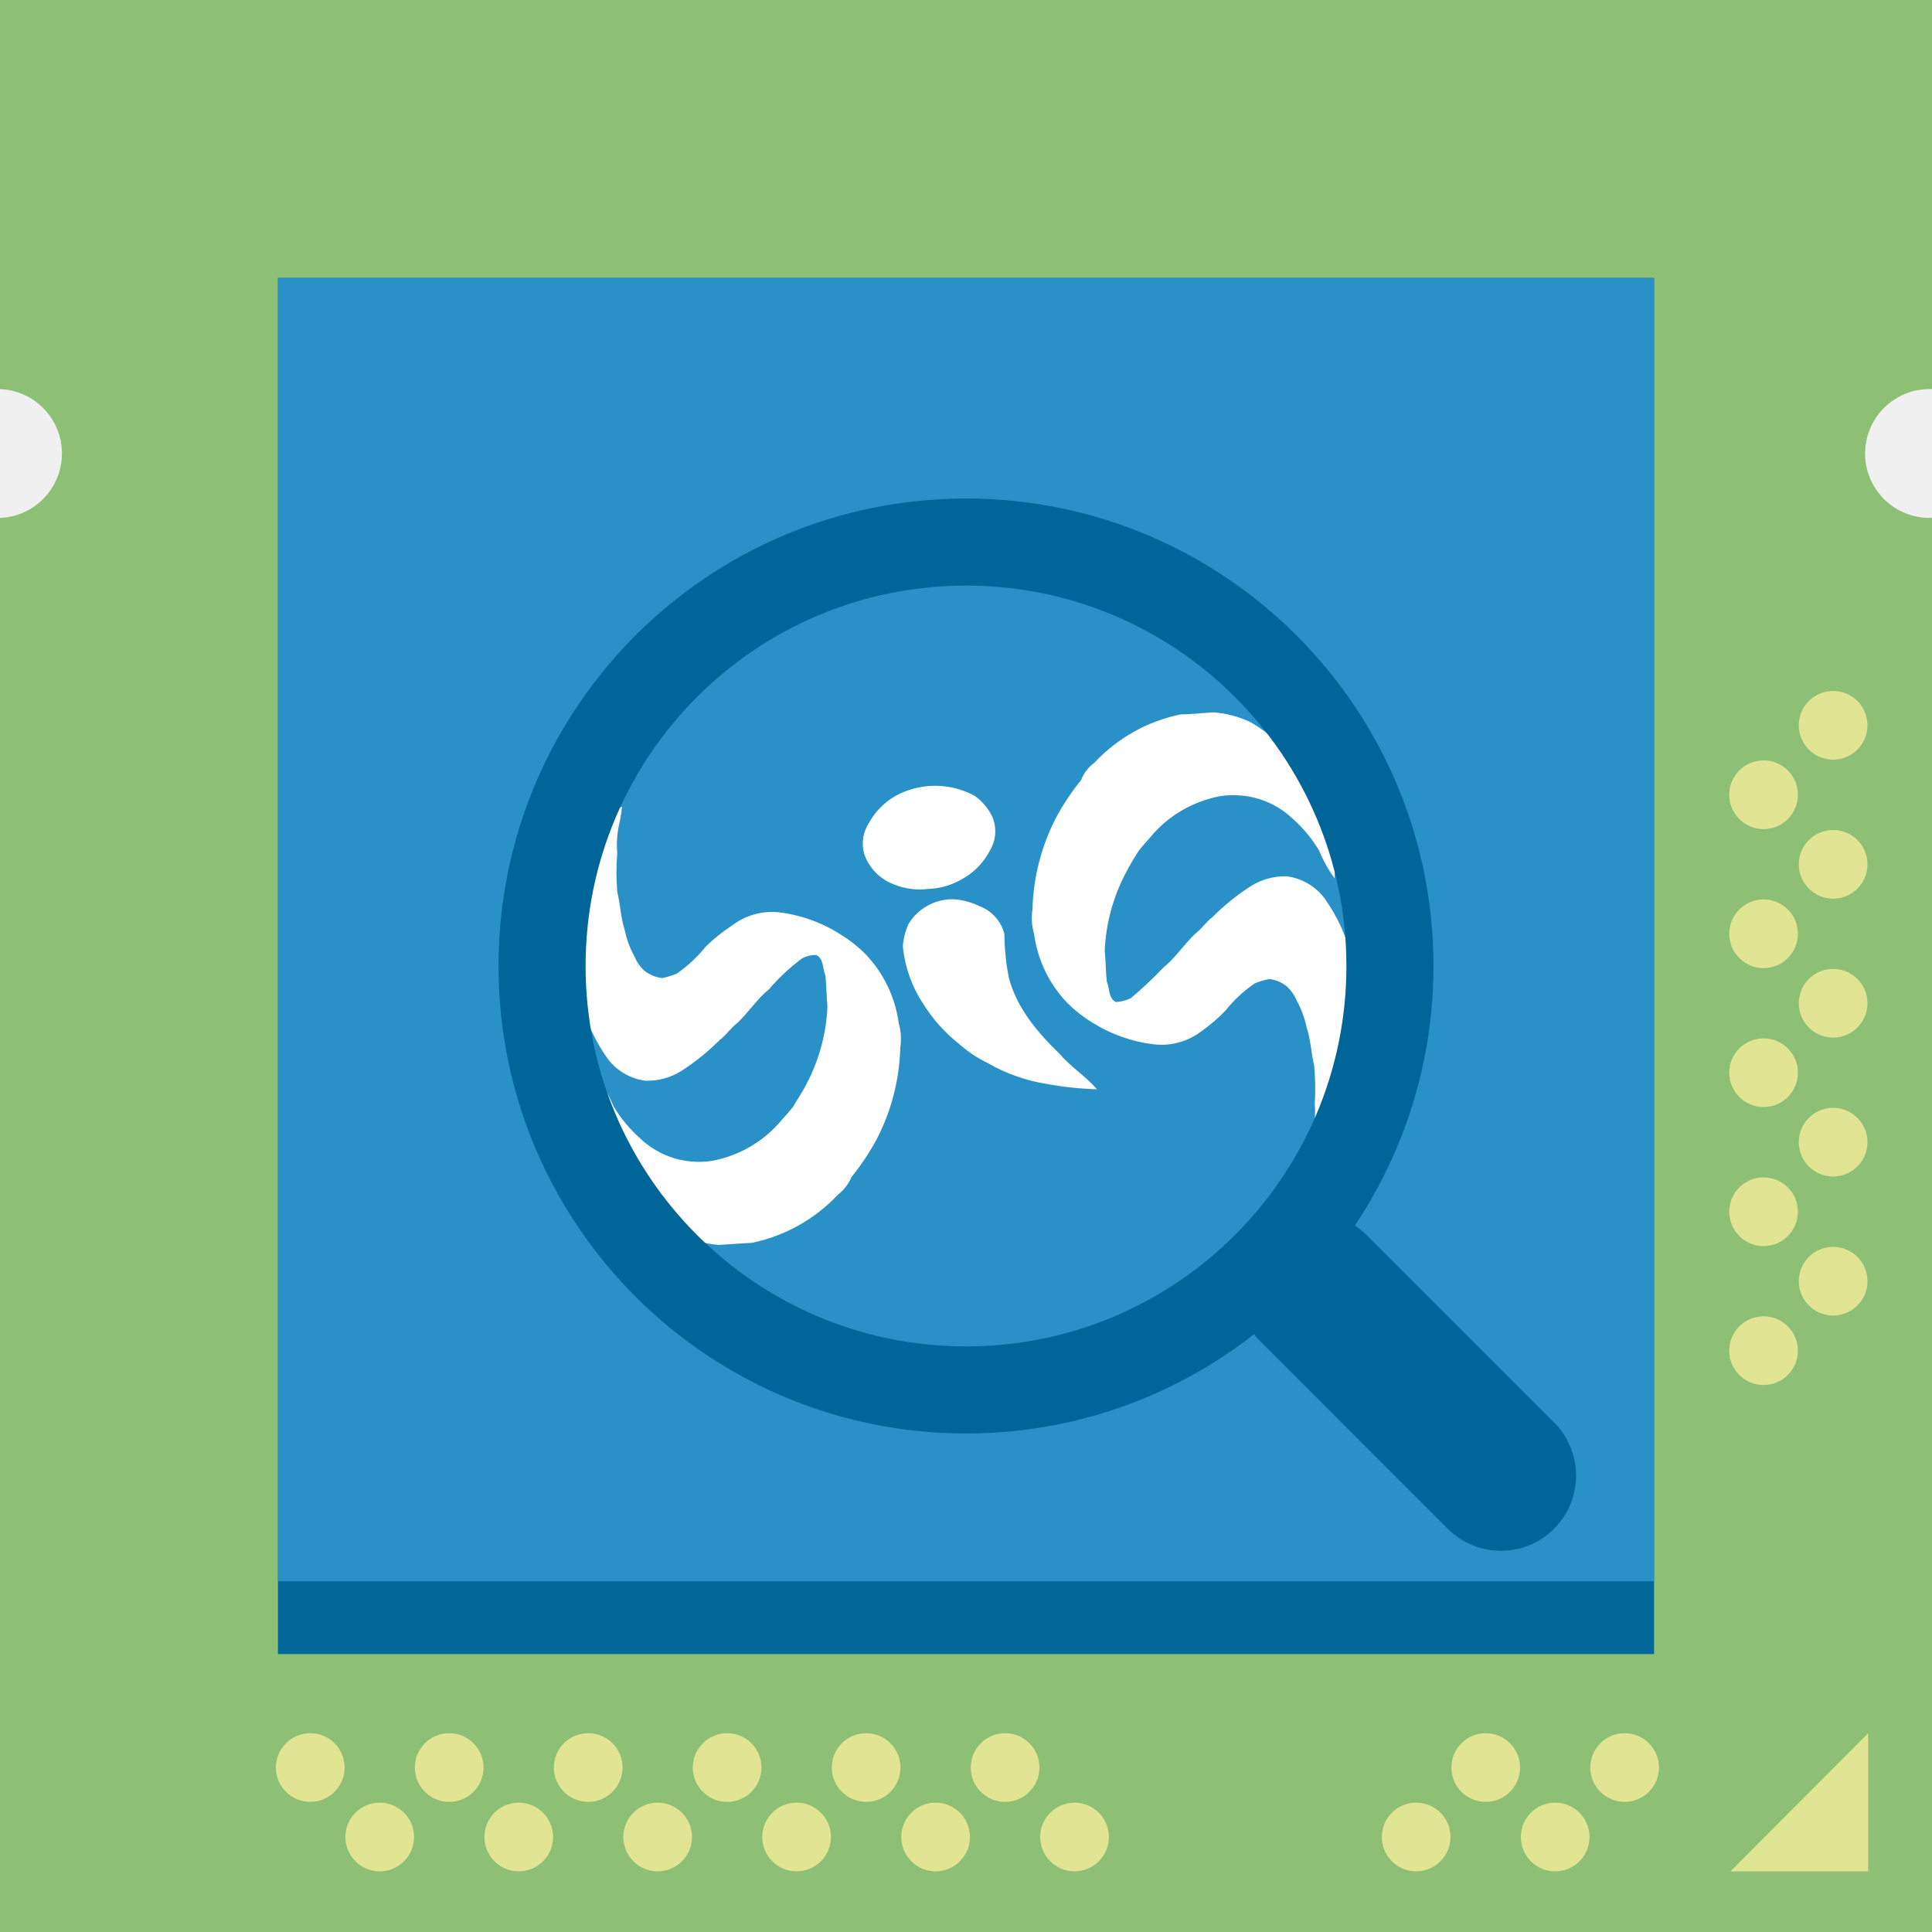
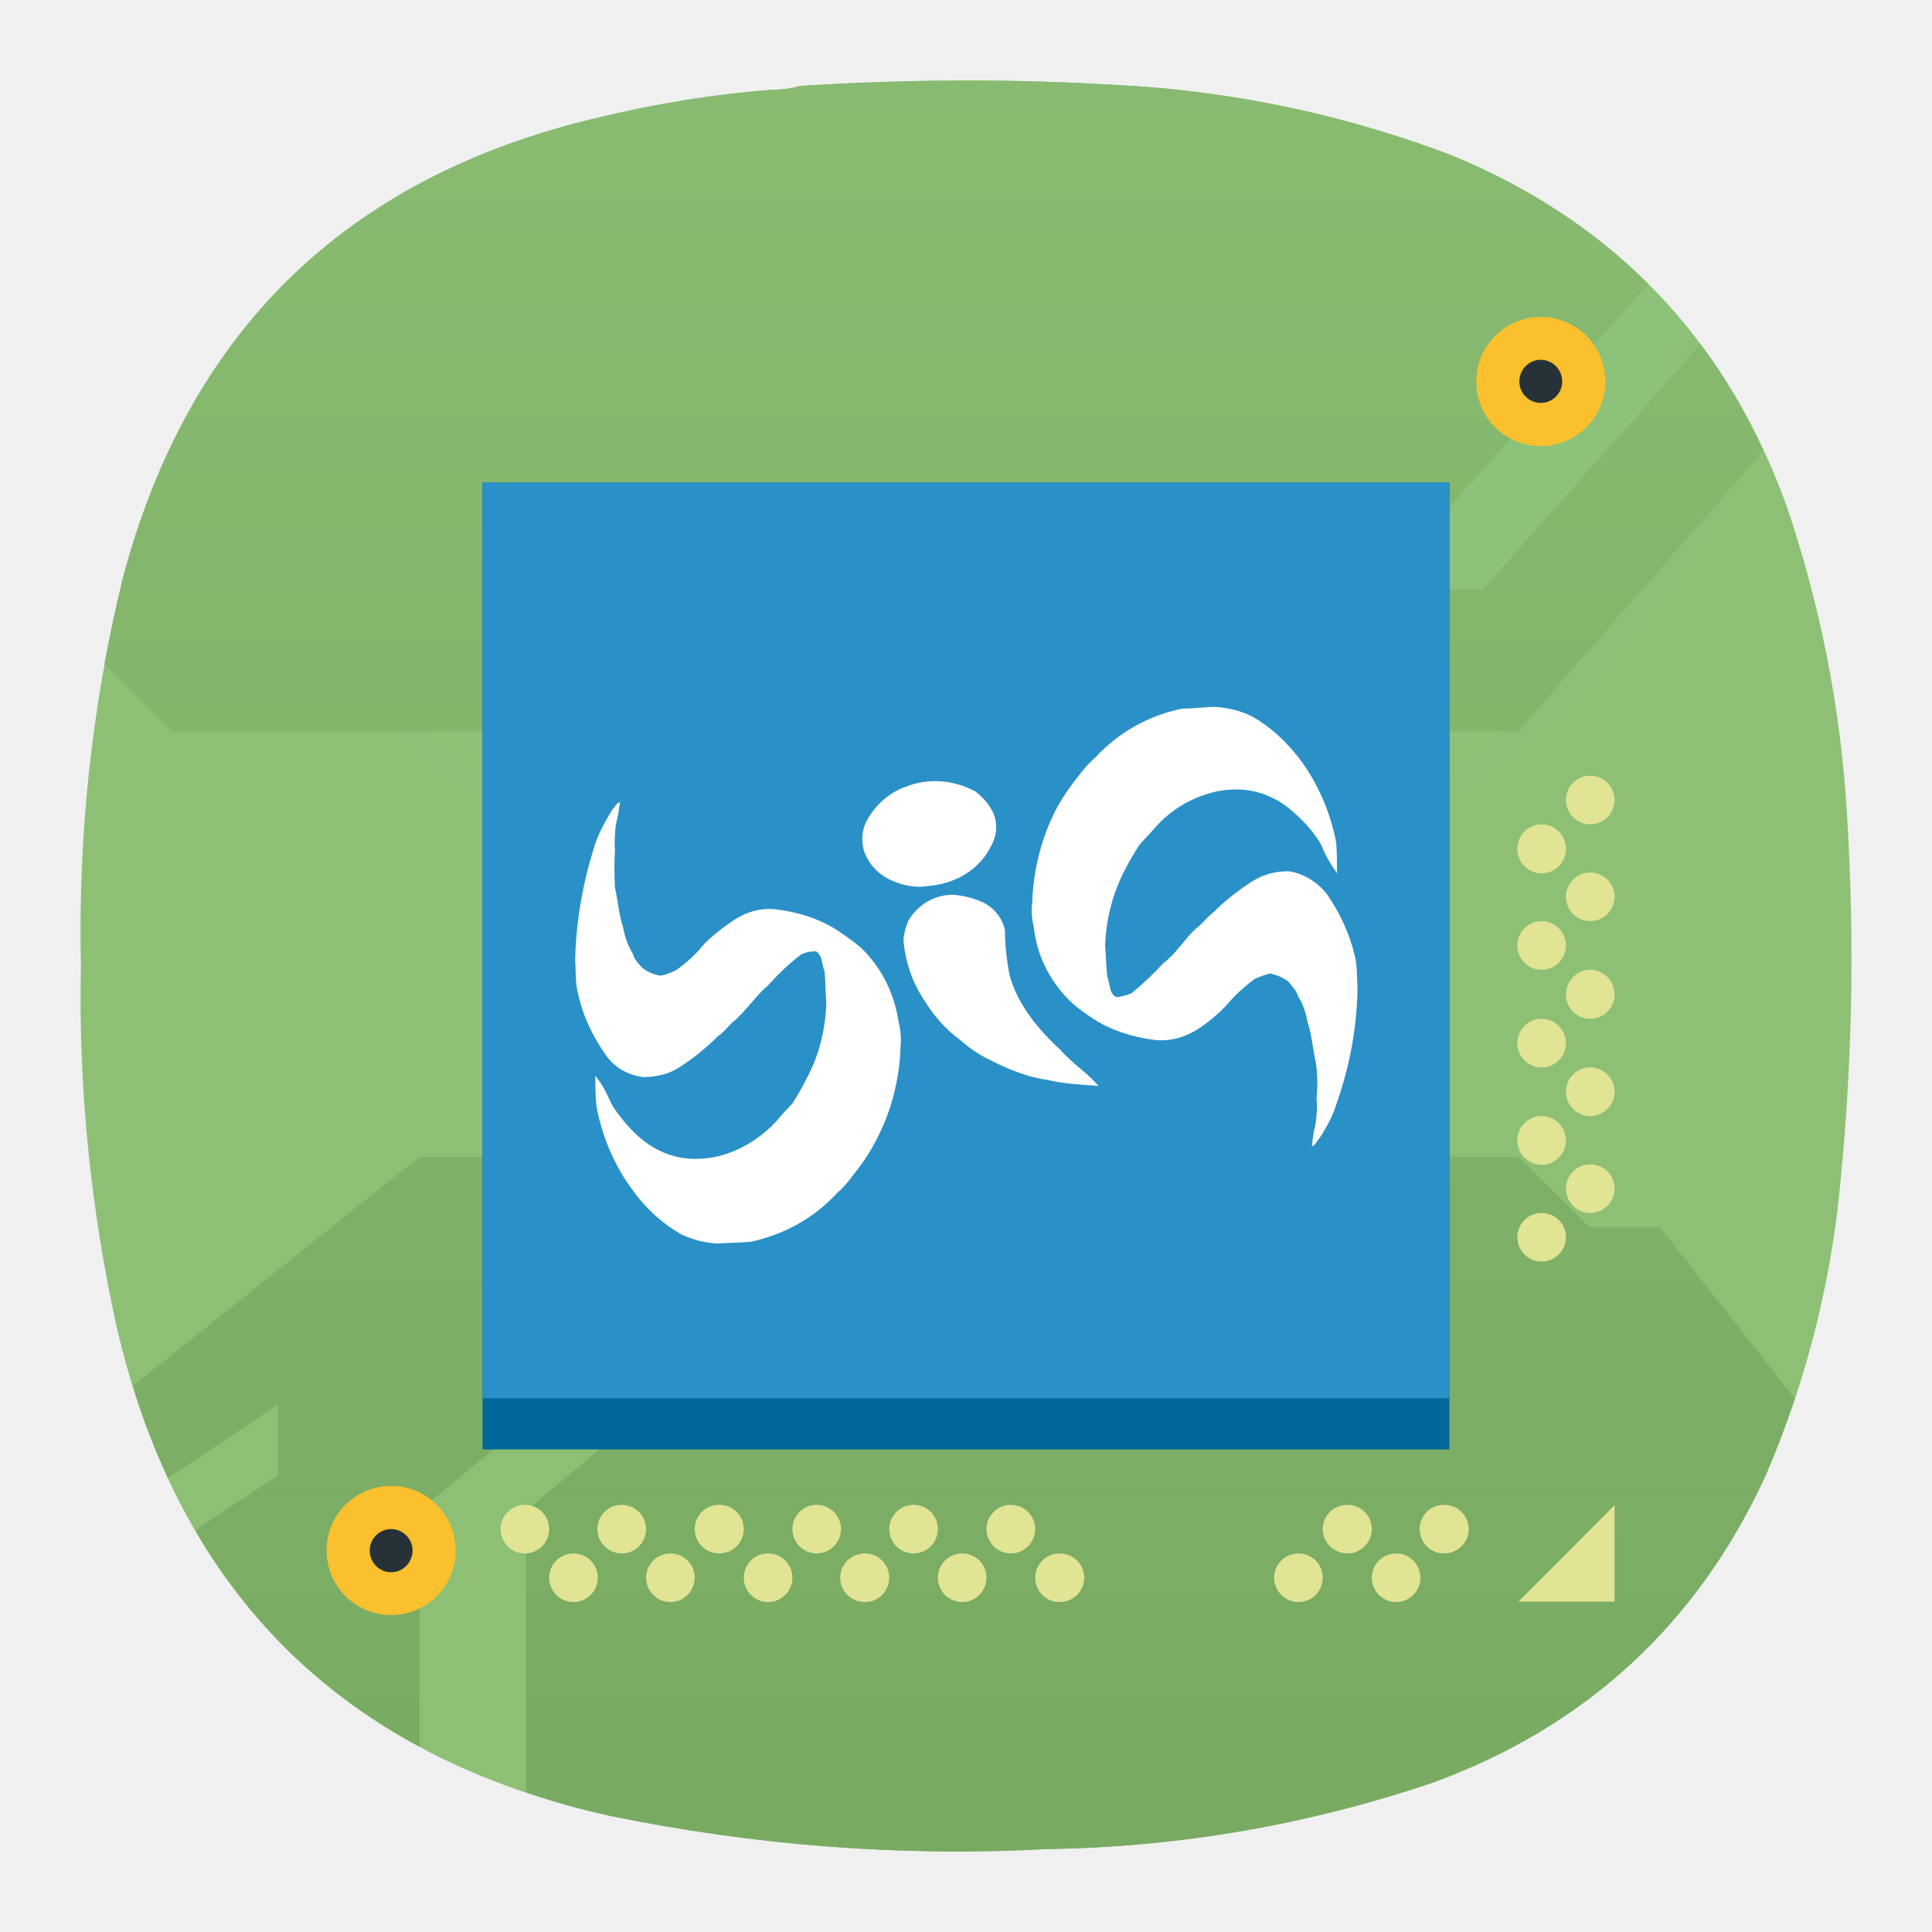
- <svg xmlns="http://www.w3.org/2000/svg" id="Layer_4" data-name="Layer 4" viewBox="0 0 199.7 199.7">
-   <defs>
-     <style>.cls-1{fill:#8dc075;}.cls-2{fill:#016899;}.cls-3{fill:#2a90c8;}.cls-4{fill:#fff;}.cls-5{fill:none;stroke:#069;stroke-miterlimit:10;stroke-width:9px;}.cls-6{fill:#e1e493;}.cls-7{fill:#069;}</style>
+ <svg xmlns="http://www.w3.org/2000/svg" xmlns:xlink="http://www.w3.org/1999/xlink" height="24" width="24" version="1.1" id="svg691" xml:space="preserve">
+   <defs id="defs695">
+     <radialGradient id="paint0_radial_1_5" cx="0" cy="0" r="1" gradientUnits="userSpaceOnUse" gradientTransform="matrix(0,11,-11,0,11.99999,1.000015)">
+       <stop stop-color="#8ACB8D" id="stop6" />
+       <stop offset="1" stop-color="#4CAF50" id="stop8" style="stop-color:#8dc075;stop-opacity:1;" />
+     </radialGradient>
+     <radialGradient id="paint0_radial_1_5-3" cx="0" cy="0" r="1" gradientUnits="userSpaceOnUse" gradientTransform="matrix(0,11,-11,0,11.99999,1.000015)">
+       <stop stop-color="#8ACB8D" id="stop6-5" />
+       <stop offset="1" stop-color="#4CAF50" id="stop8-6" style="stop-color:#8dc075;stop-opacity:1;" />
+     </radialGradient>
+     <radialGradient fx="0" fy="0" cx="0" cy="0" r="1" gradientUnits="userSpaceOnUse" gradientTransform="matrix(0,8.25,-8.25,0,8.999991,0.750011)" spreadMethod="pad" id="radialGradient8603">
+       <stop style="stop-opacity:1;stop-color:#8acb8d" offset="0" id="stop8599" />
+       <stop style="stop-opacity:1;stop-color:#8dc075" offset="1" id="stop8601" />
+     </radialGradient>
+     <linearGradient x1="11.182" y1="-5.212" x2="11.182" y2="44.81" gradientUnits="userSpaceOnUse" gradientTransform="scale(0.75)" spreadMethod="pad" id="linearGradient8621">
+       <stop style="stop-opacity:1;stop-color:#8dc075" offset="0" id="stop8617" />
+       <stop style="stop-opacity:1;stop-color:#699953" offset="1" id="stop8619" />
+     </linearGradient>
+     <radialGradient fx="0" fy="0" cx="0" cy="0" r="1" gradientUnits="userSpaceOnUse" gradientTransform="matrix(0,8.25,-8.25,0,8.999991,0.750011)" spreadMethod="pad" id="radialGradient8603-4">
+       <stop style="stop-opacity:1;stop-color:#8acb8d" offset="0" id="stop8599-7" />
+       <stop style="stop-opacity:1;stop-color:#8dc075" offset="1" id="stop8601-6" />
+     </radialGradient>
+     <linearGradient xlink:href="#linearGradient8621" id="linearGradient9089" gradientUnits="userSpaceOnUse" gradientTransform="scale(0.75)" x1="11.182" y1="-5.212" x2="11.182" y2="44.81" spreadMethod="pad" />
  </defs>
-   <path class="cls-1" d="M200,40.27V.05H.3V40.27a6.66,6.66,0,0,1,0,13.31V199.75H200V53.58a6.66,6.66,0,1,1,0-13.31Z" transform="translate(-0.3 -0.05)" />
-   <rect class="cls-2" x="28.73" y="28.73" width="142.24" height="142.24" />
-   <rect class="cls-3" x="28.73" y="28.73" width="142.24" height="134.72" />
-   <path id="path10" class="cls-4" d="M94,81.8a8.55,8.55,0,0,1,7.06.52,5.59,5.59,0,0,1,1.82,2.18,3.83,3.83,0,0,1-.21,3.38,7.15,7.15,0,0,1-3.17,3.17,7.23,7.23,0,0,1-3.22.88,7,7,0,0,1-3.59-.47,5.13,5.13,0,0,1-3.07-3.17,3.93,3.93,0,0,1,.52-3.22A7.22,7.22,0,0,1,94,81.8Z" transform="translate(-0.3 -0.05)" />
-   <path id="path12" class="cls-4" d="M94.2,95.57A5.32,5.32,0,0,1,98.82,93a7.11,7.11,0,0,1,2.76.73,4.16,4.16,0,0,1,2.54,2.86,23.71,23.71,0,0,0,.47,4.57c.83,3.12,3,5.66,5.25,7.84,1.14,1.35,2.7,2.29,3.84,3.64a34.13,34.13,0,0,1-5.24-.56,17.72,17.72,0,0,1-6-2.12,13.28,13.28,0,0,1-3-2,16.25,16.25,0,0,1-3.69-4.11,13.18,13.18,0,0,1-2.13-6A6.89,6.89,0,0,1,94.2,95.57Z" transform="translate(-0.3 -0.05)" />
-   <path id="path6" class="cls-4" d="M113.42,78.89a16.78,16.78,0,0,1,8.94-5c1.15,0,2.29-.16,3.38-.21a10.85,10.85,0,0,1,3.79,1A15.73,15.73,0,0,1,134.36,79a20.52,20.52,0,0,1,3.8,8.63,23.1,23.1,0,0,1,.1,3.22,13.3,13.3,0,0,1-1.6-2.86,13.79,13.79,0,0,0-2.75-3.32A8.78,8.78,0,0,0,128,82.25a7.73,7.73,0,0,0-2.5.31,12.26,12.26,0,0,0-5.92,3.59c-.52.63-1.09,1.2-1.56,1.82a25.73,25.73,0,0,0-1.4,2.4,19,19,0,0,0-2.13,7.9c.1,1.09.1,2.13.21,3.22.31.73.15,1.71.93,2.13a3.68,3.68,0,0,0,1.56-.4,38.81,38.81,0,0,0,3.32-3.12c1.25-1,2.14-2.4,3.33-3.53.68-.52,1.09-1.2,1.77-1.71a23.8,23.8,0,0,1,4-3.23,6.66,6.66,0,0,1,3.69-1A5.82,5.82,0,0,1,137.28,93a18.1,18.1,0,0,1,2.79,6.24c.26,1.14.16,2.34.32,3.53a40.48,40.48,0,0,1-2.08,11.64,16.6,16.6,0,0,1-1.82,3.74c-.26.31-.42.73-.8.83a18.54,18.54,0,0,1,.4-2.29,10.29,10.29,0,0,0,.11-2.54,26.05,26.05,0,0,0-.06-3.95c-.31-1.3-.36-2.7-.79-4a10.28,10.28,0,0,0-1-2.7,4.33,4.33,0,0,0-1-1.46,3.48,3.48,0,0,0-1.87-.79,7.31,7.31,0,0,0-1.51.46,14,14,0,0,0-3,2.8,17.25,17.25,0,0,1-2.55,2.18A6.78,6.78,0,0,1,119.6,108a15.39,15.39,0,0,1-6.44-2.28,13.89,13.89,0,0,1-2.54-2,12.79,12.79,0,0,1-3.44-7.17,5.69,5.69,0,0,1-.16-2.49,21.84,21.84,0,0,1,2.45-9.51,25.05,25.05,0,0,1,2.59-3.89A3.91,3.91,0,0,1,113.42,78.89Z" transform="translate(-0.3 -0.05)" />
-   <path id="path3742" class="cls-4" d="M86.93,123.52a16.91,16.91,0,0,1-8.94,5c-1.14.05-2.29.15-3.38.21a10.91,10.91,0,0,1-3.79-1A15.7,15.7,0,0,1,66,123.36a20.48,20.48,0,0,1-3.8-8.62,23.1,23.1,0,0,1-.1-3.22,13.1,13.1,0,0,1,1.6,2.85,13.88,13.88,0,0,0,2.75,3.33,8.78,8.78,0,0,0,5.87,2.44,8.06,8.06,0,0,0,2.5-.31,12.2,12.2,0,0,0,5.92-3.6c.52-.62,1.09-1.19,1.56-1.81.46-.83,1-1.56,1.4-2.4a18.91,18.91,0,0,0,2.13-7.9c-.1-1.09-.1-2.13-.21-3.22-.31-.73-.15-1.71-.93-2.13a2.68,2.68,0,0,0-1.56.4,20.94,20.94,0,0,0-3.33,3.12c-1.24,1-2.12,2.4-3.32,3.53-.68.52-1.09,1.2-1.77,1.71a23.8,23.8,0,0,1-4,3.23,6.69,6.69,0,0,1-3.69,1,5.82,5.82,0,0,1-3.95-2.33,17.94,17.94,0,0,1-2.8-6.24c-.26-1.14-.15-2.34-.31-3.53A40.48,40.48,0,0,1,62,88a16.6,16.6,0,0,1,1.82-3.74c.26-.31.4-.73.78-.83a17.44,17.44,0,0,1-.4,2.28,10.38,10.38,0,0,0-.1,2.55,24.81,24.81,0,0,0,0,3.95c.31,1.3.36,2.7.78,4a9.63,9.63,0,0,0,1,2.7,4.17,4.17,0,0,0,1,1.46,3.7,3.7,0,0,0,1.87.78,7.78,7.78,0,0,0,1.51-.47,14.08,14.08,0,0,0,3-2.8A17.79,17.79,0,0,1,76,95.69a6.8,6.8,0,0,1,4.73-1.35,15.22,15.22,0,0,1,6.44,2.29,13.82,13.82,0,0,1,2.55,2,12.8,12.8,0,0,1,3.48,7.19,5.84,5.84,0,0,1,.16,2.49,21.8,21.8,0,0,1-2.45,9.51,25.2,25.2,0,0,1-2.6,3.9A4.41,4.41,0,0,1,86.93,123.52Z" transform="translate(-0.3 -0.05)" />
-   <circle class="cls-5" cx="99.85" cy="99.85" r="43.82" />
-   <circle class="cls-6" cx="32.07" cy="182.7" r="3.55" />
-   <circle class="cls-6" cx="46.43" cy="182.7" r="3.55" />
-   <circle class="cls-6" cx="39.25" cy="189.88" r="3.55" />
-   <circle class="cls-6" cx="53.62" cy="189.88" r="3.55" />
-   <circle class="cls-6" cx="60.8" cy="182.7" r="3.55" />
-   <circle class="cls-6" cx="75.16" cy="182.7" r="3.55" />
-   <circle class="cls-6" cx="67.98" cy="189.88" r="3.55" />
-   <circle class="cls-6" cx="82.34" cy="189.88" r="3.55" />
-   <circle class="cls-6" cx="89.53" cy="182.7" r="3.55" />
-   <circle class="cls-6" cx="103.89" cy="182.7" r="3.55" />
-   <circle class="cls-6" cx="96.71" cy="189.88" r="3.55" />
-   <circle class="cls-6" cx="182.29" cy="139.61" r="3.55" />
-   <circle class="cls-6" cx="182.29" cy="125.25" r="3.55" />
-   <circle class="cls-6" cx="189.48" cy="132.43" r="3.55" />
-   <circle class="cls-6" cx="189.48" cy="118.06" r="3.55" />
-   <circle class="cls-6" cx="182.29" cy="110.88" r="3.55" />
-   <circle class="cls-6" cx="182.29" cy="96.52" r="3.55" />
-   <circle class="cls-6" cx="189.48" cy="103.7" r="3.55" />
-   <circle class="cls-6" cx="189.48" cy="89.34" r="3.55" />
-   <circle class="cls-6" cx="182.29" cy="82.15" r="3.55" />
-   <circle class="cls-6" cx="189.48" cy="74.97" r="3.55" />
-   <circle class="cls-6" cx="146.38" cy="189.88" r="3.55" />
-   <circle class="cls-6" cx="153.57" cy="182.7" r="3.55" />
-   <circle class="cls-6" cx="167.93" cy="182.7" r="3.55" />
-   <circle class="cls-6" cx="160.75" cy="189.88" r="3.55" />
-   <circle class="cls-6" cx="111.07" cy="189.88" r="3.55" />
-   <polygon class="cls-6" points="193.1 179.16 178.87 193.43 193.1 193.43 193.1 179.16" />
-   <rect class="cls-7" x="124.29" y="135.12" width="42.93" height="15.54" rx="7.77" transform="translate(143.43 -61.26) rotate(45)" />
+   <linearGradient id="e" gradientUnits="userSpaceOnUse" x1="392.571" x2="406.571" xlink:href="#a" y1="539.798" y2="553.798" gradientTransform="translate(-349.5554,-533.6764)" />
+   <linearGradient id="h" gradientUnits="userSpaceOnUse" x1="391.571" x2="397.571" xlink:href="#b" y1="537.798" y2="543.798" gradientTransform="translate(-349.5554,-533.6764)" />
+   <linearGradient id="d" gradientUnits="userSpaceOnUse" x1="378.571" x2="378.571" y1="553.798" y2="525.798" gradientTransform="translate(-349.5554,-533.6764)">
+     <stop offset="0" stop-color="#63984b" id="stop641" />
+     <stop offset="1" stop-color="#8fc278" id="stop643" />
+   </linearGradient>
+   <linearGradient id="f" gradientUnits="userSpaceOnUse" x1="402.571" x2="402.571" y1="549.798" y2="529.798" gradientTransform="translate(-349.5554,-533.6764)">
+     <stop offset="0" stop-color="#197cf1" id="stop646" />
+     <stop offset="1" stop-color="#20bcfa" id="stop648" />
+   </linearGradient>
+   <linearGradient id="a" gradientUnits="userSpaceOnUse" x1="402.571" x2="406.571" xlink:href="#b" y1="529.798" y2="533.798">
+     <stop offset="0" id="stop651" />
+     <stop offset="1" stop-opacity="0" id="stop653" />
+   </linearGradient>
+   <linearGradient id="c" gradientUnits="userSpaceOnUse" x1="-50" x2="-22.15">
+     <stop offset="0" stop-color="#7cbaf8" id="stop656" />
+     <stop offset="1" stop-color="#f4fcff" id="stop658" />
+   </linearGradient>
+   <linearGradient id="g" gradientUnits="userSpaceOnUse" x1="18" x2="18" xlink:href="#c" y1="24" y2="8" gradientTransform="translate(27.01561,-9.878377)" />
+   <linearGradient id="i" gradientUnits="userSpaceOnUse" x1="399.571" x2="399.571" xlink:href="#c" y1="547.798" y2="531.798" gradientTransform="translate(-349.5554,-533.6764)" />
+   <linearGradient id="j" gradientUnits="userSpaceOnUse" x1="398.571" x2="398.571" xlink:href="#c" y1="547.798" y2="531.798" gradientTransform="translate(-349.5554,-533.6764)" />
+   <linearGradient id="b" gradientUnits="userSpaceOnUse" x1="802.643" x2="816.643" y1="36.236" y2="50.236">
+     <stop offset="0" stop-color="#292c2f" id="stop664" />
+     <stop offset="1" stop-opacity="0" id="stop666" />
+   </linearGradient>
+   <g id="g9428" transform="translate(44.06575,9.231091)">
+     <g id="g8587-9" transform="matrix(1.333333,0,0,1.333333,-44.0662,-9.231021)">
+       <g id="g8589-3">
+         <g id="g8591-7">
+           <g id="g8597-4">
+             <path d="m 7.195,0.836 c 0.09,0 0.176,-0.012 0.258,-0.035 1.078,-0.071 2.156,-0.067 3.231,0.008 0.976,0.078 1.921,0.289 2.836,0.636 1.519,0.625 2.558,1.711 3.121,3.254 0.316,0.93 0.507,1.887 0.566,2.867 0.078,1.235 0.051,2.465 -0.086,3.696 -0.105,0.863 -0.328,1.691 -0.672,2.488 -0.637,1.383 -1.672,2.336 -3.101,2.859 C 12.191,17 11,17.207 9.773,17.227 8.398,17.301 7.035,17.195 5.684,16.918 3.203,16.367 1.668,14.852 1.09,12.375 0.844,11.262 0.73,10.133 0.754,8.992 0.727,7.781 0.855,6.582 1.141,5.402 1.75,3.09 3.219,1.656 5.547,1.102 6.09,0.969 6.641,0.879 7.195,0.836 Z" style="fill:url(#radialGradient8603-4);fill-rule:evenodd;stroke:none" id="path8605-5" />
+           </g>
+         </g>
+       </g>
+       <g id="g8607-2">
+         <g id="g8609-5">
+           <g id="g8615-4">
+             <path d="M 9.07,0.75 C 8.531,0.75 7.992,0.766 7.453,0.801 7.371,0.824 7.285,0.836 7.195,0.836 6.641,0.879 6.09,0.969 5.547,1.102 3.219,1.656 1.75,3.09 1.141,5.402 1.078,5.664 1.023,5.926 0.973,6.188 L 1.602,6.812 H 14.145 L 16.43,4.199 C 16.266,3.84 16.07,3.508 15.844,3.207 L 13.816,5.492 H 12.824 L 15.355,2.645 C 14.852,2.141 14.242,1.742 13.52,1.445 12.605,1.098 11.66,0.887 10.684,0.809 10.145,0.773 9.609,0.75 9.07,0.75 Z M 3.91,10.777 1.238,12.914 c 0.09,0.301 0.203,0.586 0.328,0.856 L 2.59,13.086 v 0.66 l -0.77,0.512 c 0.504,0.867 1.203,1.539 2.09,2.015 v -2.199 l 1.981,-1.648 h 0.992 l -1.981,1.648 v 2.625 c 0.25,0.086 0.508,0.16 0.782,0.219 1.351,0.277 2.714,0.383 4.089,0.309 1.227,-0.02 2.415,-0.227 3.575,-0.618 1.429,-0.523 2.464,-1.476 3.101,-2.859 0.102,-0.234 0.192,-0.477 0.274,-0.719 l -1.258,-1.597 h -0.656 l -0.664,-0.657 z" style="fill:url(#linearGradient9089);stroke:none" id="path8623-7" />
+           </g>
+         </g>
+       </g>
+       <path d="m 4.496,4.496 h 9.008 v 9.008 H 4.496 Z" style="fill:#016899;fill-opacity:1;fill-rule:nonzero;stroke:none" id="path8625-4" />
+       <path d="m 4.496,4.496 h 9.008 v 8.531 H 4.496 Z" style="fill:#2a90c8;fill-opacity:1;fill-rule:nonzero;stroke:none" id="path8627-4" />
+       <path d="M 8.445,7.328 C 8.652,7.246 8.891,7.266 9.09,7.375 9.16,7.43 9.215,7.492 9.254,7.574 9.297,7.672 9.289,7.781 9.234,7.883 9.172,8.008 9.07,8.109 8.945,8.172 8.852,8.219 8.754,8.246 8.652,8.254 8.543,8.273 8.426,8.254 8.328,8.211 8.199,8.164 8.09,8.055 8.047,7.918 8.02,7.809 8.035,7.711 8.09,7.621 8.172,7.484 8.301,7.375 8.445,7.328 Z" style="fill:#ffffff;fill-opacity:1;fill-rule:nonzero;stroke:none" id="path8629-3" />
+       <path d="m 8.465,8.574 c 0.09,-0.148 0.242,-0.238 0.414,-0.238 0.094,0.008 0.176,0.027 0.258,0.062 0.117,0.047 0.199,0.149 0.226,0.266 0,0.137 0.016,0.281 0.043,0.418 0.074,0.281 0.274,0.516 0.481,0.707 0.101,0.117 0.246,0.207 0.347,0.328 C 10.07,10.105 9.914,10.098 9.762,10.062 9.57,10.035 9.391,9.961 9.215,9.871 9.117,9.824 9.027,9.762 8.945,9.688 8.809,9.59 8.699,9.461 8.609,9.316 8.5,9.152 8.438,8.965 8.418,8.773 c 0,-0.066 0.02,-0.136 0.047,-0.199 z" style="fill:#ffffff;fill-opacity:1;fill-rule:nonzero;stroke:none" id="path8631-0" />
+       <path d="m 10.207,7.055 c 0.219,-0.235 0.5,-0.391 0.809,-0.453 0.109,0 0.207,-0.016 0.308,-0.016 0.117,0.008 0.235,0.035 0.344,0.09 0.172,0.097 0.316,0.234 0.437,0.39 0.172,0.227 0.29,0.5 0.344,0.782 0.008,0.097 0.008,0.187 0.008,0.289 C 12.402,8.055 12.348,7.973 12.312,7.875 12.25,7.766 12.156,7.656 12.059,7.574 11.914,7.438 11.723,7.355 11.523,7.355 11.449,7.355 11.367,7.363 11.297,7.383 11.086,7.438 10.906,7.547 10.762,7.711 10.715,7.766 10.66,7.82 10.613,7.875 10.57,7.945 10.523,8.02 10.488,8.09 10.371,8.309 10.305,8.555 10.297,8.809 10.305,8.91 10.305,9 10.316,9.098 c 0.028,0.066 0.016,0.156 0.082,0.191 0.043,0 0.098,-0.016 0.145,-0.035 0.109,-0.09 0.207,-0.184 0.297,-0.281 0.121,-0.09 0.191,-0.219 0.301,-0.321 0.062,-0.043 0.101,-0.105 0.164,-0.152 0.109,-0.109 0.234,-0.207 0.363,-0.289 0.102,-0.066 0.219,-0.094 0.336,-0.094 0.144,0.02 0.273,0.102 0.363,0.219 0.117,0.172 0.207,0.363 0.254,0.562 0.027,0.102 0.02,0.211 0.027,0.321 -0.007,0.363 -0.074,0.715 -0.191,1.051 -0.035,0.117 -0.098,0.238 -0.164,0.335 -0.027,0.028 -0.035,0.063 -0.07,0.075 0.007,-0.075 0.015,-0.137 0.035,-0.211 0.008,-0.071 0.019,-0.153 0.008,-0.227 0.011,-0.117 0.011,-0.234 -0.008,-0.351 C 12.23,9.77 12.223,9.645 12.184,9.527 12.168,9.445 12.141,9.352 12.094,9.281 12.078,9.227 12.039,9.191 12.004,9.145 11.957,9.109 11.895,9.082 11.832,9.07 11.785,9.082 11.742,9.098 11.695,9.117 11.594,9.191 11.504,9.273 11.422,9.371 11.352,9.445 11.277,9.508 11.188,9.57 11.059,9.66 10.906,9.707 10.75,9.688 10.543,9.66 10.344,9.598 10.168,9.48 10.09,9.426 10.008,9.371 9.941,9.297 9.77,9.117 9.66,8.891 9.633,8.645 9.617,8.574 9.605,8.492 9.617,8.418 9.625,8.117 9.699,7.82 9.832,7.555 9.898,7.43 9.98,7.312 10.07,7.203 10.105,7.156 10.152,7.102 10.207,7.055 Z" style="fill:#ffffff;fill-opacity:1;fill-rule:nonzero;stroke:none" id="path8633-7" />
+       <path d="M 7.801,11.113 C 7.582,11.352 7.301,11.504 6.992,11.57 6.891,11.578 6.785,11.578 6.684,11.586 6.566,11.578 6.449,11.551 6.34,11.496 6.168,11.395 6.02,11.262 5.902,11.098 5.73,10.871 5.613,10.598 5.559,10.316 5.547,10.215 5.547,10.125 5.547,10.023 c 0.066,0.082 0.109,0.165 0.148,0.258 0.063,0.106 0.153,0.215 0.243,0.297 0.148,0.137 0.335,0.219 0.539,0.219 0.07,0 0.152,-0.008 0.226,-0.027 C 6.91,10.715 7.094,10.598 7.238,10.441 7.281,10.387 7.336,10.332 7.383,10.281 7.43,10.207 7.473,10.133 7.508,10.062 7.629,9.844 7.691,9.598 7.699,9.344 7.691,9.246 7.691,9.152 7.684,9.055 7.656,8.988 7.664,8.898 7.602,8.863 7.555,8.863 7.5,8.871 7.457,8.898 7.348,8.98 7.246,9.082 7.156,9.18 7.047,9.273 6.965,9.398 6.855,9.5 6.793,9.543 6.758,9.609 6.691,9.652 6.582,9.762 6.457,9.863 6.328,9.945 6.23,10.008 6.113,10.035 5.992,10.035 5.848,10.016 5.723,9.945 5.641,9.824 5.52,9.652 5.43,9.461 5.387,9.262 5.359,9.164 5.367,9.055 5.359,8.945 5.367,8.582 5.43,8.227 5.539,7.883 5.574,7.766 5.641,7.648 5.703,7.547 5.73,7.52 5.738,7.484 5.777,7.473 5.766,7.547 5.758,7.609 5.738,7.684 5.73,7.754 5.723,7.836 5.73,7.918 5.723,8.035 5.723,8.156 5.73,8.273 5.758,8.391 5.766,8.52 5.805,8.637 5.82,8.719 5.848,8.809 5.895,8.883 5.91,8.938 5.949,8.98 5.984,9.016 6.031,9.055 6.094,9.082 6.156,9.09 6.203,9.082 6.246,9.062 6.293,9.043 6.395,8.973 6.484,8.891 6.566,8.789 6.637,8.719 6.73,8.645 6.812,8.59 6.938,8.5 7.082,8.453 7.238,8.473 7.445,8.5 7.645,8.562 7.82,8.68 c 0.078,0.054 0.16,0.109 0.235,0.183 0.172,0.18 0.281,0.41 0.316,0.653 0.02,0.074 0.027,0.156 0.02,0.226 -0.008,0.301 -0.082,0.602 -0.219,0.863 -0.063,0.129 -0.145,0.247 -0.234,0.356 -0.04,0.055 -0.083,0.109 -0.137,0.152 z" style="fill:#ffffff;fill-opacity:1;fill-rule:nonzero;stroke:none" id="path8635-8" />
+       <path d="m 5.117,14.246 c 0,0.125 -0.101,0.227 -0.226,0.227 -0.125,0 -0.227,-0.102 -0.227,-0.227 0,-0.125 0.102,-0.226 0.227,-0.226 0.125,0 0.226,0.101 0.226,0.226 z" style="fill:#e1e493;fill-opacity:1;fill-rule:nonzero;stroke:none" id="path8637-6" />
+       <path d="m 6.02,14.246 c 0,0.125 -0.102,0.227 -0.227,0.227 -0.125,0 -0.227,-0.102 -0.227,-0.227 0,-0.125 0.102,-0.226 0.227,-0.226 0.125,0 0.227,0.101 0.227,0.226 z" style="fill:#e1e493;fill-opacity:1;fill-rule:nonzero;stroke:none" id="path8639-8" />
+       <path d="m 5.57,14.699 c 0,0.125 -0.101,0.227 -0.226,0.227 -0.125,0 -0.227,-0.102 -0.227,-0.227 0,-0.125 0.102,-0.226 0.227,-0.226 0.125,0 0.226,0.101 0.226,0.226 z" style="fill:#e1e493;fill-opacity:1;fill-rule:nonzero;stroke:none" id="path8641-8" />
+       <path d="m 6.473,14.699 c 0,0.125 -0.102,0.227 -0.227,0.227 -0.125,0 -0.226,-0.102 -0.226,-0.227 0,-0.125 0.101,-0.226 0.226,-0.226 0.125,0 0.227,0.101 0.227,0.226 z" style="fill:#e1e493;fill-opacity:1;fill-rule:nonzero;stroke:none" id="path8643-4" />
+       <path d="m 6.93,14.246 c 0,0.125 -0.102,0.227 -0.231,0.227 -0.125,0 -0.226,-0.102 -0.226,-0.227 0,-0.125 0.101,-0.226 0.226,-0.226 0.129,0 0.231,0.101 0.231,0.226 z" style="fill:#e1e493;fill-opacity:1;fill-rule:nonzero;stroke:none" id="path8645-3" />
+       <path d="m 7.836,14.246 c 0,0.125 -0.102,0.227 -0.227,0.227 -0.125,0 -0.226,-0.102 -0.226,-0.227 0,-0.125 0.101,-0.226 0.226,-0.226 0.125,0 0.227,0.101 0.227,0.226 z" style="fill:#e1e493;fill-opacity:1;fill-rule:nonzero;stroke:none" id="path8647-1" />
+       <path d="m 7.383,14.699 c 0,0.125 -0.102,0.227 -0.227,0.227 -0.125,0 -0.226,-0.102 -0.226,-0.227 0,-0.125 0.101,-0.226 0.226,-0.226 0.125,0 0.227,0.101 0.227,0.226 z" style="fill:#e1e493;fill-opacity:1;fill-rule:nonzero;stroke:none" id="path8649-4" />
+       <path d="m 8.285,14.699 c 0,0.125 -0.101,0.227 -0.226,0.227 -0.129,0 -0.231,-0.102 -0.231,-0.227 0,-0.125 0.102,-0.226 0.231,-0.226 0.125,0 0.226,0.101 0.226,0.226 z" style="fill:#e1e493;fill-opacity:1;fill-rule:nonzero;stroke:none" id="path8651-9" />
+       <path d="m 8.738,14.246 c 0,0.125 -0.101,0.227 -0.226,0.227 -0.125,0 -0.227,-0.102 -0.227,-0.227 0,-0.125 0.102,-0.226 0.227,-0.226 0.125,0 0.226,0.101 0.226,0.226 z" style="fill:#e1e493;fill-opacity:1;fill-rule:nonzero;stroke:none" id="path8653-2" />
+       <path d="m 9.645,14.246 c 0,0.125 -0.102,0.227 -0.227,0.227 -0.125,0 -0.227,-0.102 -0.227,-0.227 0,-0.125 0.102,-0.226 0.227,-0.226 0.125,0 0.227,0.101 0.227,0.226 z" style="fill:#e1e493;fill-opacity:1;fill-rule:nonzero;stroke:none" id="path8655-0" />
+       <path d="m 9.191,14.699 c 0,0.125 -0.101,0.227 -0.226,0.227 -0.125,0 -0.227,-0.102 -0.227,-0.227 0,-0.125 0.102,-0.226 0.227,-0.226 0.125,0 0.226,0.101 0.226,0.226 z" style="fill:#e1e493;fill-opacity:1;fill-rule:nonzero;stroke:none" id="path8657-6" />
+       <path d="m 14.59,11.527 c 0,0.125 -0.102,0.227 -0.227,0.227 -0.125,0 -0.226,-0.102 -0.226,-0.227 0,-0.125 0.101,-0.226 0.226,-0.226 0.125,0 0.227,0.101 0.227,0.226 z" style="fill:#e1e493;fill-opacity:1;fill-rule:nonzero;stroke:none" id="path8659-8" />
+       <path d="m 14.59,10.625 c 0,0.125 -0.102,0.227 -0.227,0.227 -0.125,0 -0.226,-0.102 -0.226,-0.227 0,-0.125 0.101,-0.227 0.226,-0.227 0.125,0 0.227,0.102 0.227,0.227 z" style="fill:#e1e493;fill-opacity:1;fill-rule:nonzero;stroke:none" id="path8661-9" />
+       <path d="m 15.043,11.074 c 0,0.125 -0.102,0.227 -0.227,0.227 -0.125,0 -0.226,-0.102 -0.226,-0.227 0,-0.125 0.101,-0.226 0.226,-0.226 0.125,0 0.227,0.101 0.227,0.226 z" style="fill:#e1e493;fill-opacity:1;fill-rule:nonzero;stroke:none" id="path8663-2" />
+       <path d="m 15.043,10.172 c 0,0.125 -0.102,0.226 -0.227,0.226 -0.125,0 -0.226,-0.101 -0.226,-0.226 0,-0.125 0.101,-0.227 0.226,-0.227 0.125,0 0.227,0.102 0.227,0.227 z" style="fill:#e1e493;fill-opacity:1;fill-rule:nonzero;stroke:none" id="path8665-6" />
+       <path d="m 14.59,9.719 c 0,0.125 -0.102,0.226 -0.227,0.226 -0.125,0 -0.226,-0.101 -0.226,-0.226 0,-0.125 0.101,-0.227 0.226,-0.227 0.125,0 0.227,0.102 0.227,0.227 z" style="fill:#e1e493;fill-opacity:1;fill-rule:nonzero;stroke:none" id="path8667-6" />
+       <path d="m 14.59,8.809 c 0,0.125 -0.102,0.226 -0.227,0.226 -0.125,0 -0.226,-0.101 -0.226,-0.226 0,-0.125 0.101,-0.227 0.226,-0.227 0.125,0 0.227,0.102 0.227,0.227 z" style="fill:#e1e493;fill-opacity:1;fill-rule:nonzero;stroke:none" id="path8669-4" />
+       <path d="m 15.043,9.266 c 0,0.125 -0.102,0.226 -0.227,0.226 -0.125,0 -0.226,-0.101 -0.226,-0.226 0,-0.125 0.101,-0.231 0.226,-0.231 0.125,0 0.227,0.106 0.227,0.231 z" style="fill:#e1e493;fill-opacity:1;fill-rule:nonzero;stroke:none" id="path8671-9" />
+       <path d="m 15.043,8.355 c 0,0.125 -0.102,0.227 -0.227,0.227 -0.125,0 -0.226,-0.102 -0.226,-0.227 0,-0.125 0.101,-0.226 0.226,-0.226 0.125,0 0.227,0.101 0.227,0.226 z" style="fill:#e1e493;fill-opacity:1;fill-rule:nonzero;stroke:none" id="path8673-5" />
+       <path d="m 14.59,7.91 c 0,0.125 -0.102,0.227 -0.227,0.227 -0.125,0 -0.226,-0.102 -0.226,-0.227 0,-0.129 0.101,-0.23 0.226,-0.23 0.125,0 0.227,0.101 0.227,0.23 z" style="fill:#e1e493;fill-opacity:1;fill-rule:nonzero;stroke:none" id="path8675-0" />
+       <path d="m 15.043,7.453 c 0,0.125 -0.102,0.227 -0.227,0.227 -0.125,0 -0.226,-0.102 -0.226,-0.227 0,-0.125 0.101,-0.226 0.226,-0.226 0.125,0 0.227,0.101 0.227,0.226 z" style="fill:#e1e493;fill-opacity:1;fill-rule:nonzero;stroke:none" id="path8677-4" />
+       <path d="m 12.324,14.699 c 0,0.125 -0.101,0.227 -0.226,0.227 -0.125,0 -0.227,-0.102 -0.227,-0.227 0,-0.125 0.102,-0.226 0.227,-0.226 0.125,0 0.226,0.101 0.226,0.226 z" style="fill:#e1e493;fill-opacity:1;fill-rule:nonzero;stroke:none" id="path8679-8" />
+       <path d="m 12.781,14.246 c 0,0.125 -0.101,0.227 -0.226,0.227 -0.129,0 -0.231,-0.102 -0.231,-0.227 0,-0.125 0.102,-0.226 0.231,-0.226 0.125,0 0.226,0.101 0.226,0.226 z" style="fill:#e1e493;fill-opacity:1;fill-rule:nonzero;stroke:none" id="path8681-7" />
+       <path d="m 13.684,14.246 c 0,0.125 -0.102,0.227 -0.231,0.227 -0.125,0 -0.226,-0.102 -0.226,-0.227 0,-0.125 0.101,-0.226 0.226,-0.226 0.129,0 0.231,0.101 0.231,0.226 z" style="fill:#e1e493;fill-opacity:1;fill-rule:nonzero;stroke:none" id="path8683-1" />
+       <path d="m 13.234,14.699 c 0,0.125 -0.101,0.227 -0.226,0.227 -0.125,0 -0.227,-0.102 -0.227,-0.227 0,-0.125 0.102,-0.226 0.227,-0.226 0.125,0 0.226,0.101 0.226,0.226 z" style="fill:#e1e493;fill-opacity:1;fill-rule:nonzero;stroke:none" id="path8685-7" />
+       <path d="m 10.102,14.699 c 0,0.125 -0.102,0.227 -0.231,0.227 -0.125,0 -0.226,-0.102 -0.226,-0.227 0,-0.125 0.101,-0.226 0.226,-0.226 0.129,0 0.231,0.101 0.231,0.226 z" style="fill:#e1e493;fill-opacity:1;fill-rule:nonzero;stroke:none" id="path8687-2" />
+       <path d="m 14.148,14.922 h 0.895 v -0.899 z" style="fill:#e1e493;fill-opacity:1;fill-rule:nonzero;stroke:none" id="path8689-7" />
+       <path d="m 14.957,3.555 c 0,0.332 -0.269,0.601 -0.602,0.601 -0.332,0 -0.601,-0.269 -0.601,-0.601 0,-0.332 0.269,-0.602 0.601,-0.602 0.333,0 0.602,0.27 0.602,0.602 z" style="fill:#fbc02d;fill-opacity:1;fill-rule:nonzero;stroke:none" id="path8691-2" />
+       <path d="m 14.555,3.555 c 0,0.109 -0.09,0.199 -0.2,0.199 -0.109,0 -0.199,-0.09 -0.199,-0.199 0,-0.114 0.09,-0.203 0.199,-0.203 0.11,0 0.2,0.089 0.2,0.203 z" style="fill:#263238;fill-opacity:1;fill-rule:nonzero;stroke:none" id="path8693-2" />
+       <path d="m 4.246,14.445 c 0,0.332 -0.269,0.602 -0.601,0.602 -0.333,0 -0.602,-0.27 -0.602,-0.602 0,-0.332 0.269,-0.601 0.602,-0.601 0.332,0 0.601,0.269 0.601,0.601 z" style="fill:#fbc02d;fill-opacity:1;fill-rule:nonzero;stroke:none" id="path8695-6" />
+       <path d="m 3.844,14.445 c 0,0.114 -0.09,0.203 -0.199,0.203 -0.11,0 -0.2,-0.089 -0.2,-0.203 0,-0.109 0.09,-0.199 0.2,-0.199 0.109,0 0.199,0.09 0.199,0.199 z" style="fill:#263238;fill-opacity:1;fill-rule:nonzero;stroke:none" id="path8697-1" />
+     </g>
+   </g>
</svg>
